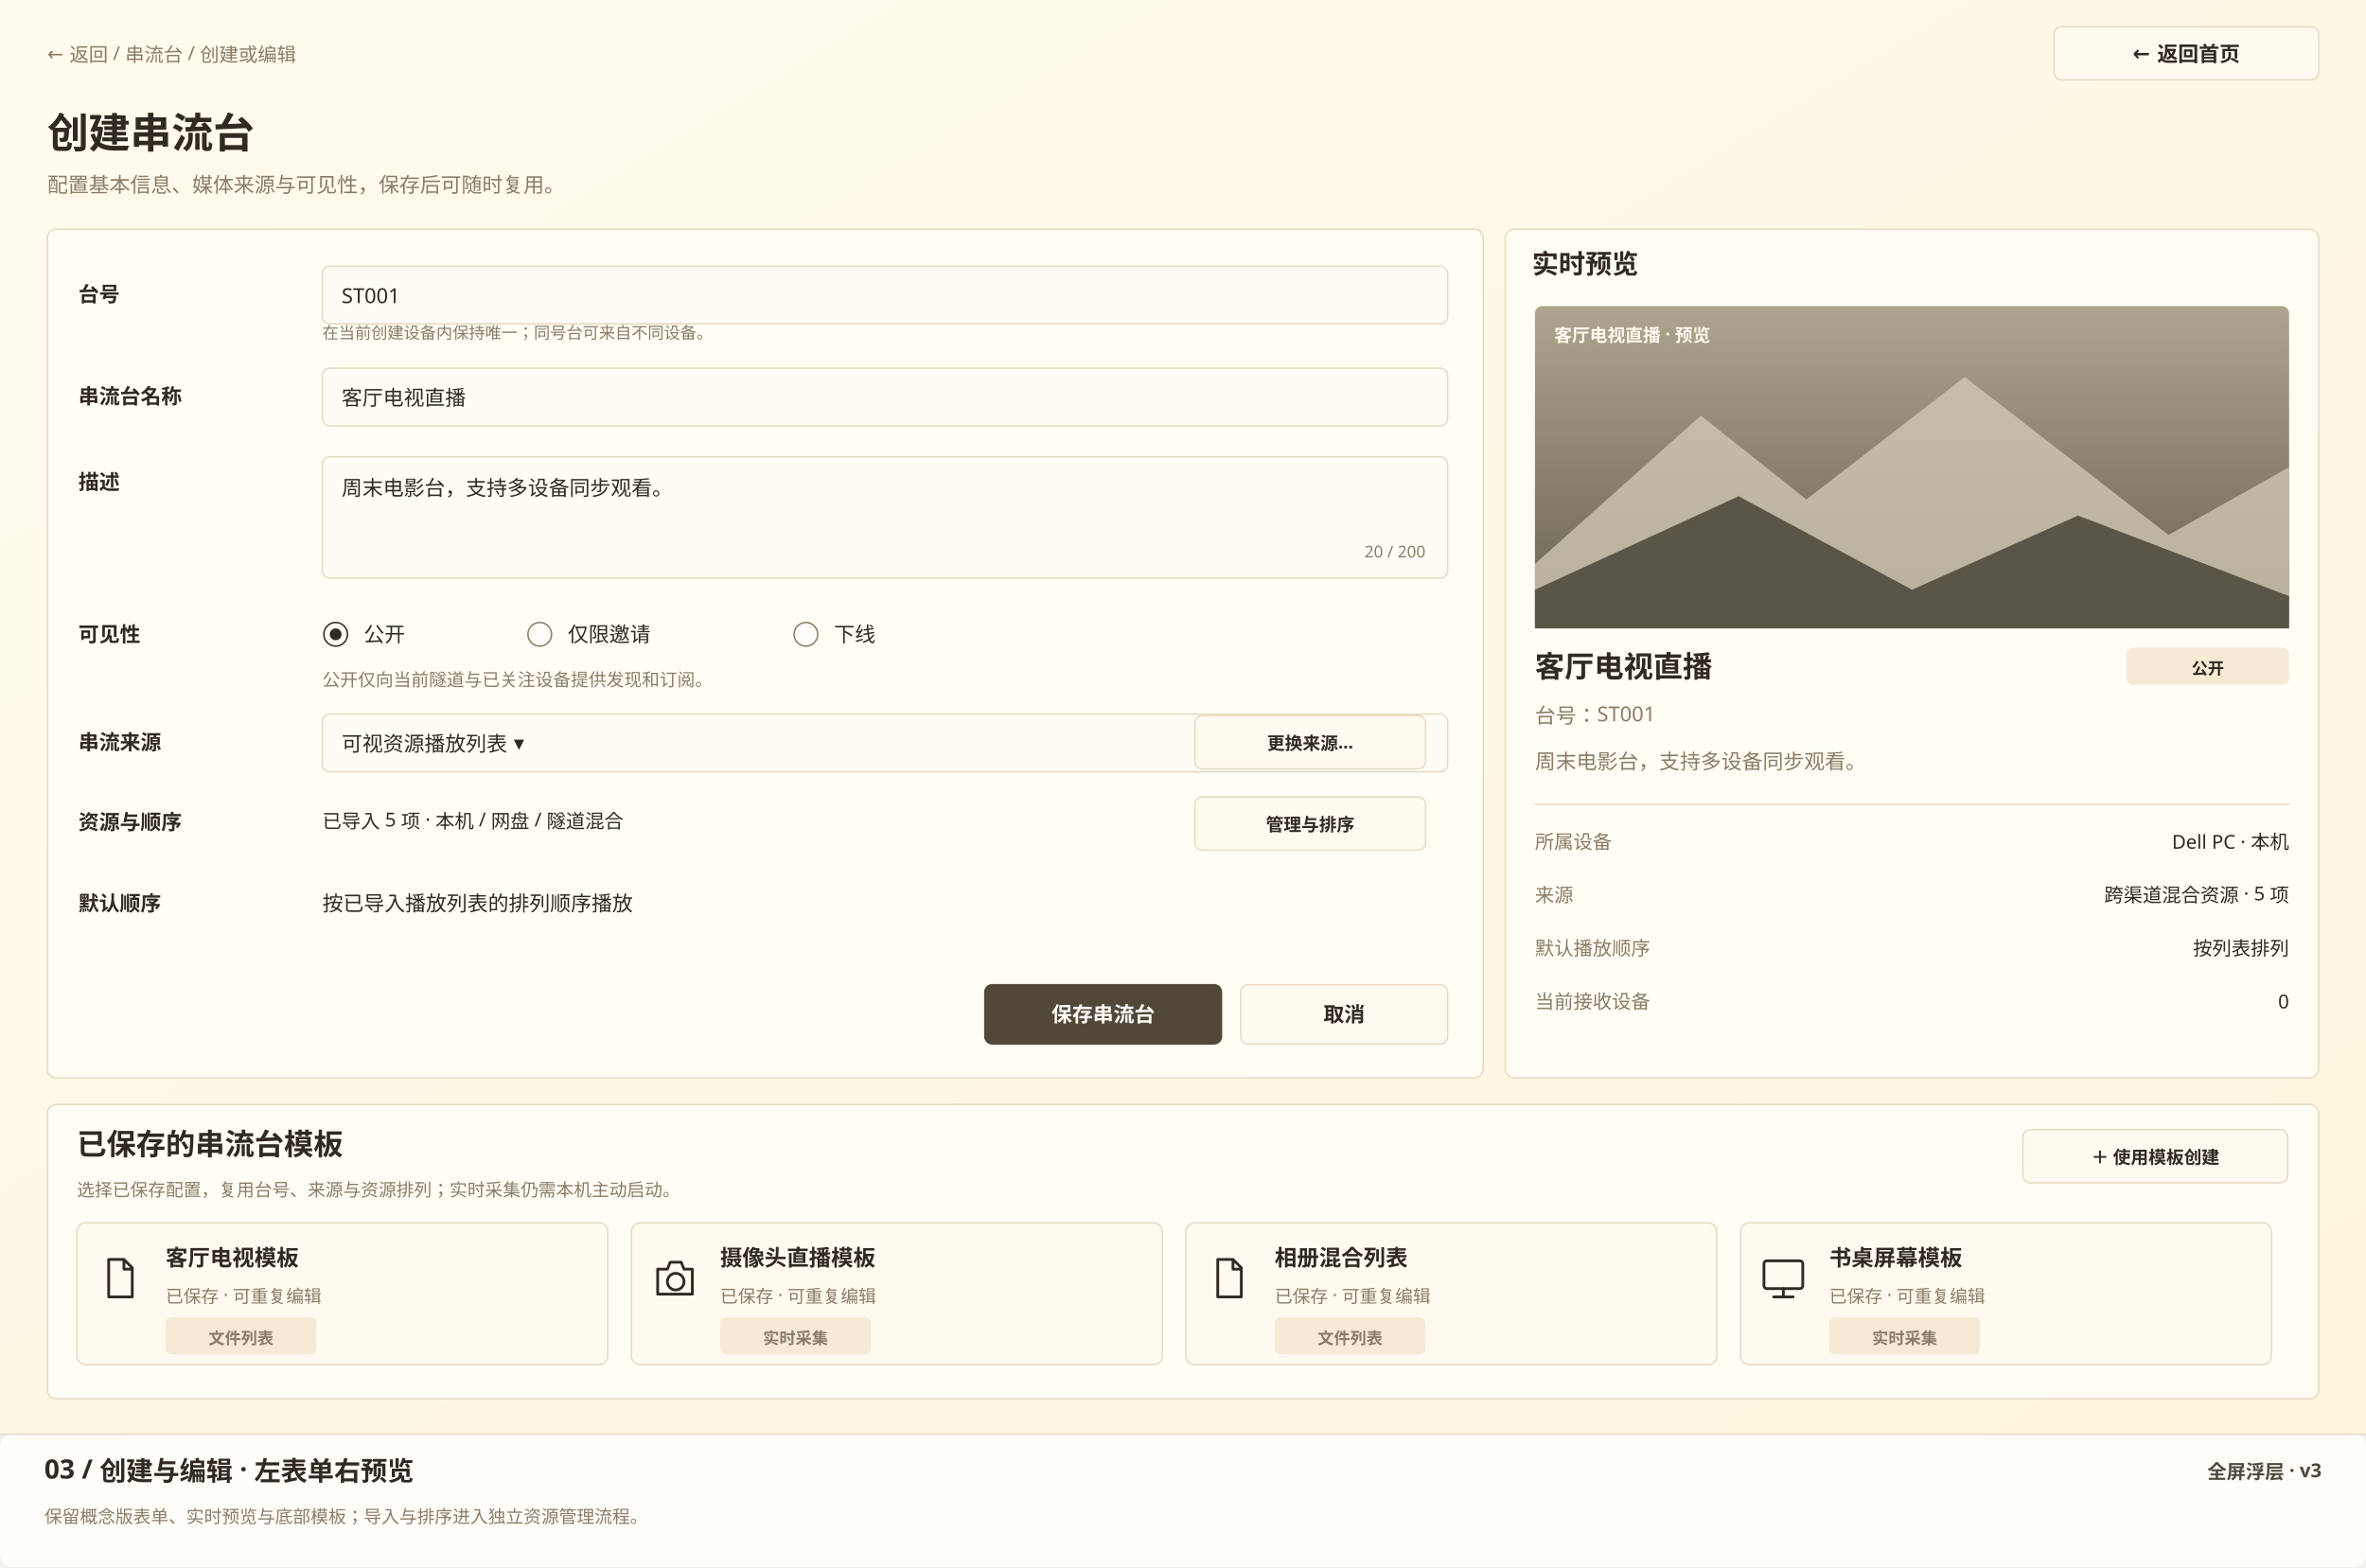
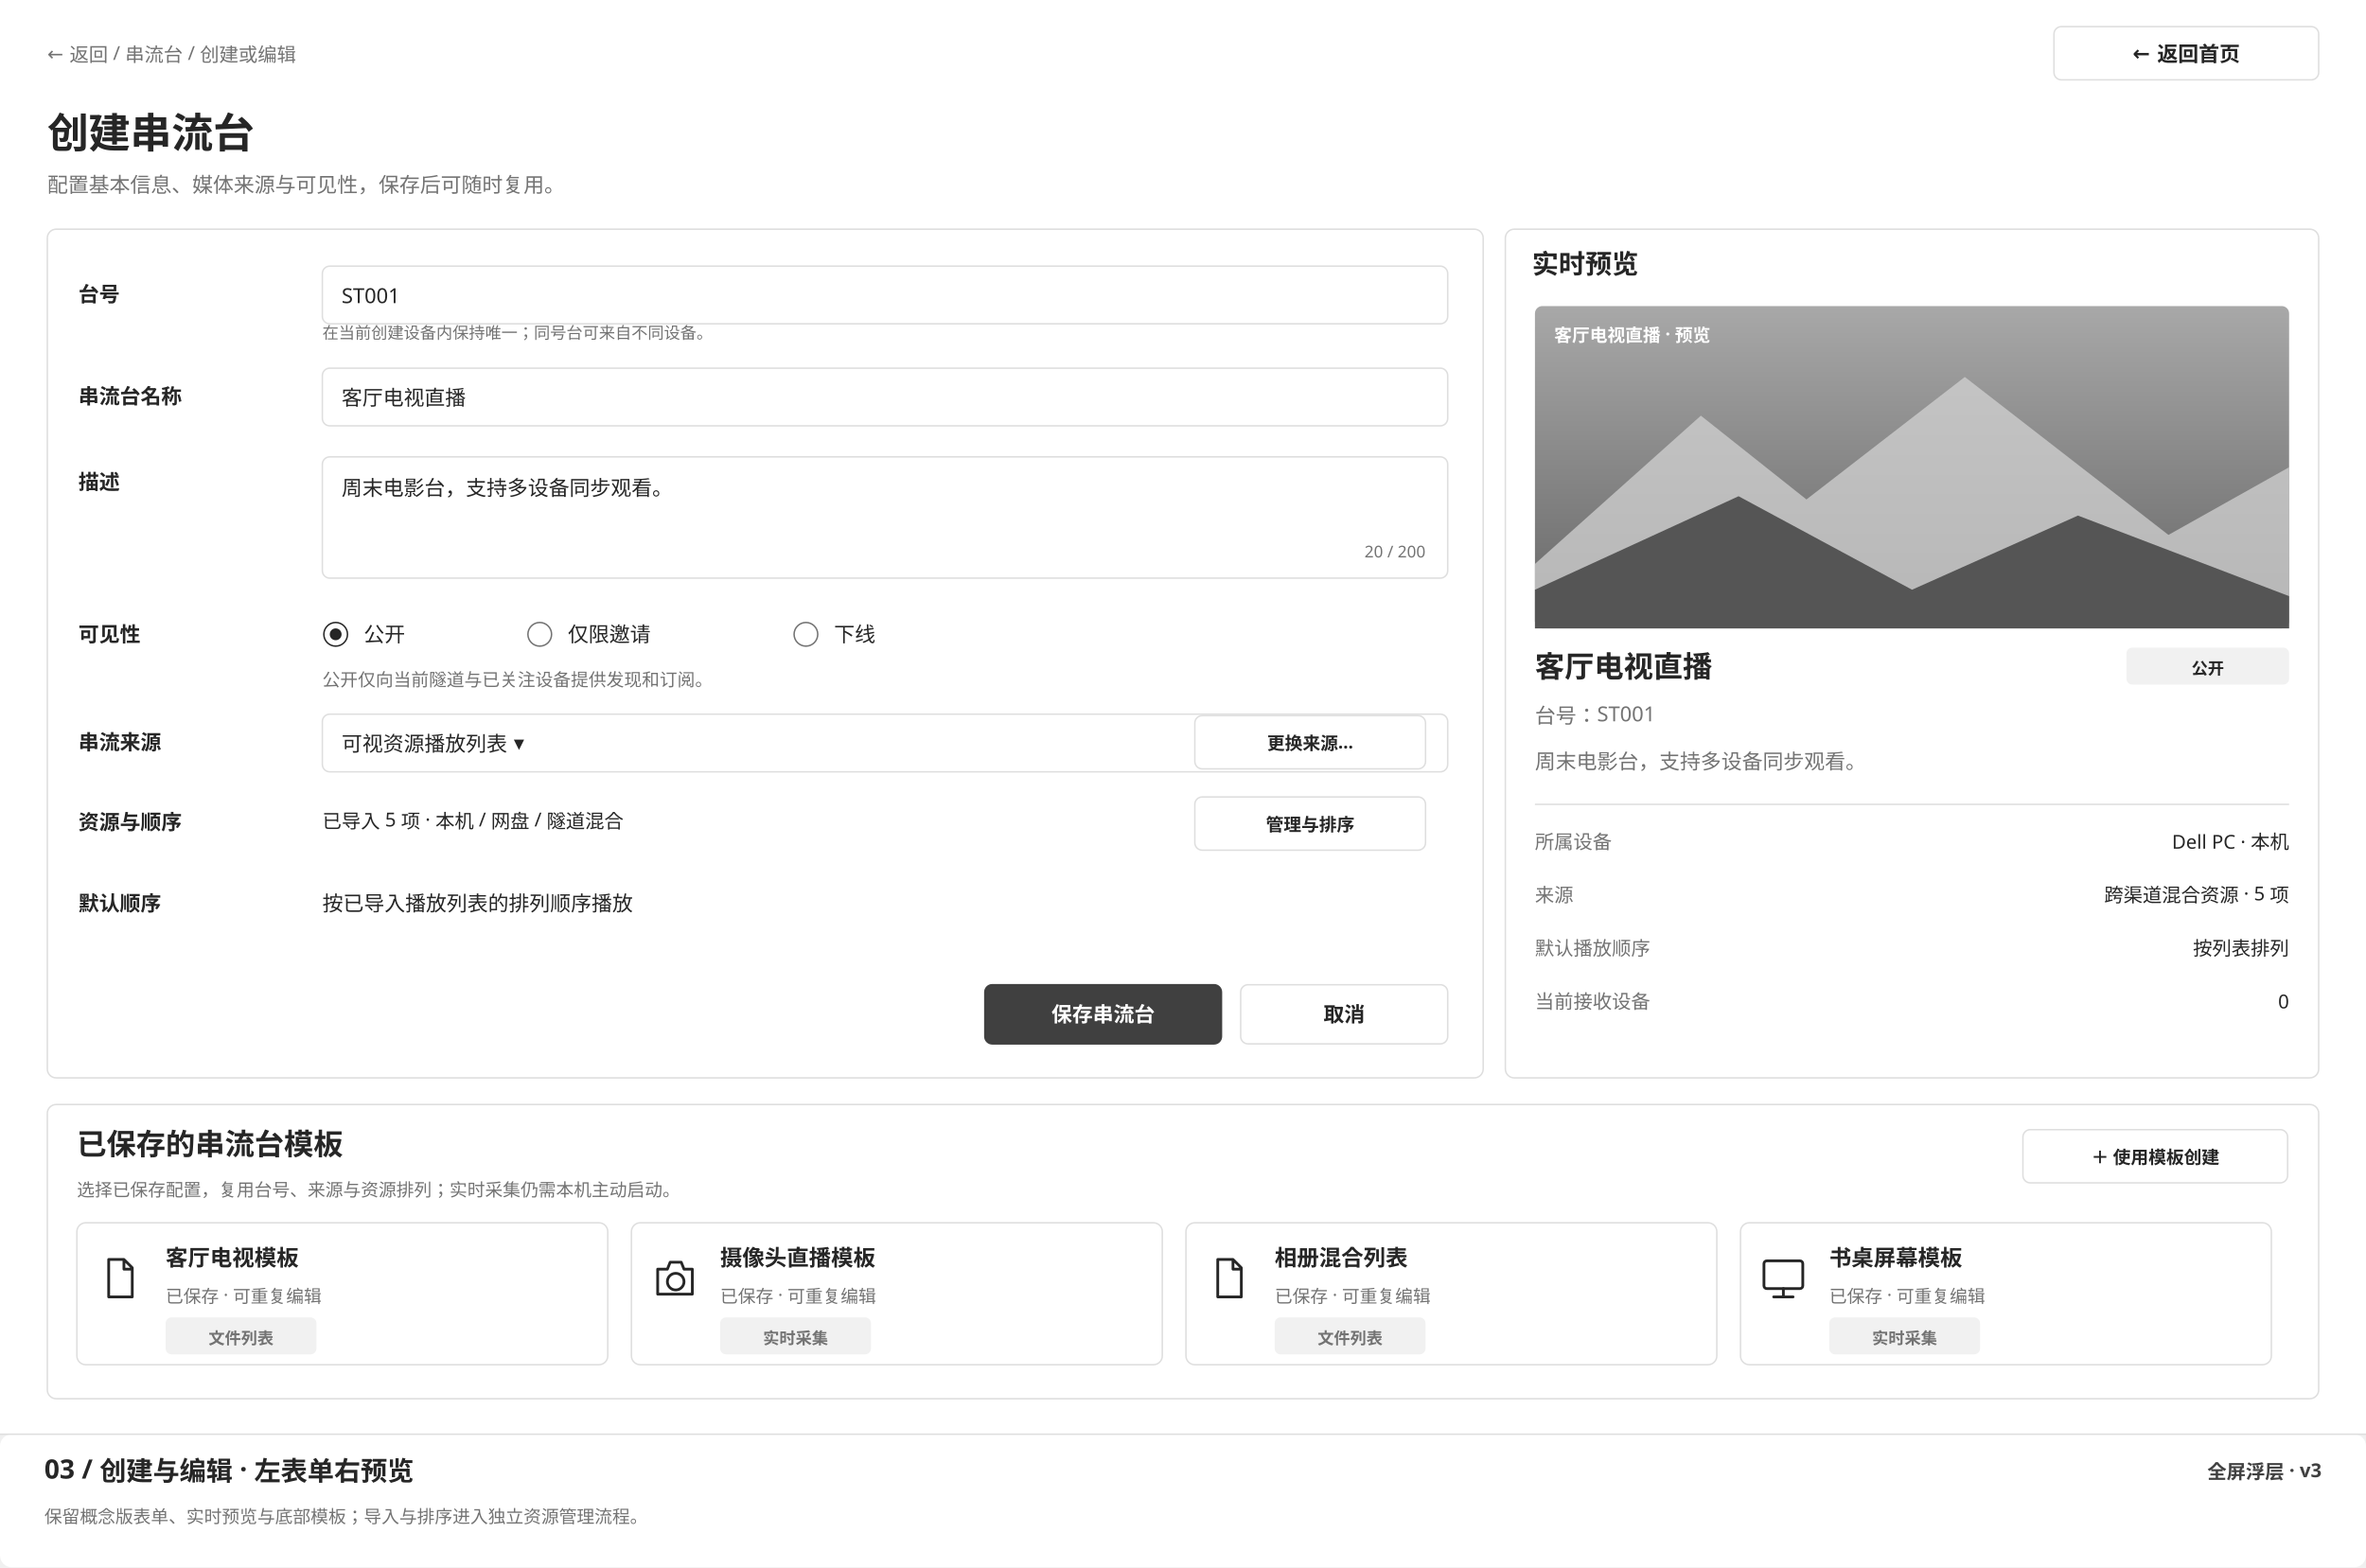
<svg xmlns="http://www.w3.org/2000/svg" width="1600" height="1060" viewBox="0 0 1600 1060">
  <defs>
    <linearGradient id="warm" x1="0" y1="0" x2="1" y2="1">
-       <stop stop-color="#fffbee" />
-       <stop offset="1" stop-color="#fff5dc" />
+       <stop stop-color="#ffffff" />
+       <stop offset="1" stop-color="#ffffff" />
    </linearGradient>
    <linearGradient id="land" x1="0" y1="0" x2="0" y2="1">
-       <stop stop-color="#aea58e" />
-       <stop offset="1" stop-color="#68614f" />
+       <stop stop-color="#a8a8a8" />
+       <stop offset="1" stop-color="#666666" />
    </linearGradient>
    <filter id="shadow">
-       <feDropShadow dx="0" dy="6" stdDeviation="9" flood-color="#3e3525" flood-opacity=".16" />
+       <feDropShadow dx="0" dy="6" stdDeviation="9" flood-color="#000000" flood-opacity=".16" />
    </filter>
  </defs>
  <rect x="0" y="0" width="1600" height="970" rx="0" fill="url(#warm)" stroke="none" />
-   <text x="32" y="41" font-family="Microsoft YaHei, Segoe UI, sans-serif" font-size="13" font-weight="400" text-anchor="start" fill="#8a7c67">← 返回  /  串流台  /  创建或编辑</text>
+   <text x="32" y="41" font-family="Microsoft YaHei, Segoe UI, sans-serif" font-size="13" font-weight="400" text-anchor="start" fill="#737373">← 返回  /  串流台  /  创建或编辑</text>
  <a href="02-discovery.svg" aria-label="返回串流控制台">
    <rect x="28" y="15" width="205" height="37" fill="transparent" />
  </a>
-   <rect x="1389" y="18" width="179" height="36" rx="5" fill="#fffaf0" stroke="#e6dac4" />
-   <text x="1478.5" y="41" font-family="Microsoft YaHei, Segoe UI, sans-serif" font-size="14" font-weight="600" text-anchor="middle" fill="#302a22">← 返回首页</text>
+   <rect x="1389" y="18" width="179" height="36" rx="5" fill="#ffffff" stroke="#dedede" />
+   <text x="1478.5" y="41" font-family="Microsoft YaHei, Segoe UI, sans-serif" font-size="14" font-weight="600" text-anchor="middle" fill="#262626">← 返回首页</text>
  <a href="22-home-background.svg" aria-label="← 返回首页">
    <rect x="1389" y="18" width="179" height="36" fill="transparent" />
  </a>
-   <text x="32" y="100" font-family="Microsoft YaHei, Segoe UI, sans-serif" font-size="28" font-weight="700" text-anchor="start" fill="#302a22">创建串流台</text>
-   <text x="32" y="130" font-family="Microsoft YaHei, Segoe UI, sans-serif" font-size="14" font-weight="400" text-anchor="start" fill="#8a7c67">配置基本信息、媒体来源与可见性，保存后可随时复用。</text>
-   <rect x="32" y="155" width="971" height="574" rx="6" fill="#fffdf4" stroke="#e6dac4" />
-   <rect x="1018" y="155" width="550" height="574" rx="6" fill="#fffdf4" stroke="#e6dac4" />
-   <text x="1036" y="185" font-family="Microsoft YaHei, Segoe UI, sans-serif" font-size="18" font-weight="700" text-anchor="start" fill="#302a22">实时预览</text>
-   <text x="53" y="204" font-family="Microsoft YaHei, Segoe UI, sans-serif" font-size="14" font-weight="600" text-anchor="start" fill="#302a22">台号</text>
-   <rect x="218" y="180" width="761" height="39" rx="5" fill="#fffdf6" stroke="#e6dac4" />
-   <text x="231" y="205" font-family="Microsoft YaHei, Segoe UI, sans-serif" font-size="14" font-weight="400" text-anchor="start" fill="#302a22">ST001</text>
-   <text x="218" y="229" font-family="Microsoft YaHei, Segoe UI, sans-serif" font-size="11" font-weight="400" text-anchor="start" fill="#8a7c67">在当前创建设备内保持唯一；同号台可来自不同设备。</text>
-   <text x="53" y="273" font-family="Microsoft YaHei, Segoe UI, sans-serif" font-size="14" font-weight="600" text-anchor="start" fill="#302a22">串流台名称</text>
-   <rect x="218" y="249" width="761" height="39" rx="5" fill="#fffdf6" stroke="#e6dac4" />
-   <text x="231" y="274" font-family="Microsoft YaHei, Segoe UI, sans-serif" font-size="14" font-weight="400" text-anchor="start" fill="#302a22">客厅电视直播</text>
-   <text x="53" y="331" font-family="Microsoft YaHei, Segoe UI, sans-serif" font-size="14" font-weight="600" text-anchor="start" fill="#302a22">描述</text>
-   <rect x="218" y="309" width="761" height="82" rx="5" fill="#fffdf6" stroke="#e6dac4" />
-   <text x="231" y="335" font-family="Microsoft YaHei, Segoe UI, sans-serif" font-size="14" font-weight="400" text-anchor="start" fill="#302a22">周末电影台，支持多设备同步观看。</text>
-   <text x="964" y="377" font-family="Microsoft YaHei, Segoe UI, sans-serif" font-size="11" font-weight="400" text-anchor="end" fill="#8a7c67">20 / 200</text>
-   <text x="53" y="434" font-family="Microsoft YaHei, Segoe UI, sans-serif" font-size="14" font-weight="600" text-anchor="start" fill="#302a22">可见性</text>
-   <circle cx="227" cy="429" r="8" fill="#fffdf7" stroke="#302a22" />
-   <circle cx="227" cy="429" r="4" fill="#302a22" stroke="none" />
-   <text x="246" y="434" font-family="Microsoft YaHei, Segoe UI, sans-serif" font-size="14" font-weight="400" text-anchor="start" fill="#302a22">公开</text>
-   <circle cx="365" cy="429" r="8" fill="#fffdf7" stroke="#8a7c67" />
-   <text x="384" y="434" font-family="Microsoft YaHei, Segoe UI, sans-serif" font-size="14" font-weight="400" text-anchor="start" fill="#302a22">仅限邀请</text>
-   <circle cx="545" cy="429" r="8" fill="#fffdf7" stroke="#8a7c67" />
-   <text x="564" y="434" font-family="Microsoft YaHei, Segoe UI, sans-serif" font-size="14" font-weight="400" text-anchor="start" fill="#302a22">下线</text>
-   <text x="218" y="464" font-family="Microsoft YaHei, Segoe UI, sans-serif" font-size="12" font-weight="400" text-anchor="start" fill="#8a7c67">公开仅向当前隧道与已关注设备提供发现和订阅。</text>
-   <text x="53" y="507" font-family="Microsoft YaHei, Segoe UI, sans-serif" font-size="14" font-weight="600" text-anchor="start" fill="#302a22">串流来源</text>
-   <rect x="218" y="483" width="761" height="39" rx="5" fill="#fffdf6" stroke="#e6dac4" />
-   <text x="231" y="508" font-family="Microsoft YaHei, Segoe UI, sans-serif" font-size="14" font-weight="400" text-anchor="start" fill="#302a22">可视资源播放列表  ▾</text>
-   <rect x="808" y="484" width="156" height="36" rx="5" fill="#fffaf0" stroke="#e6dac4" />
-   <text x="886" y="507" font-family="Microsoft YaHei, Segoe UI, sans-serif" font-size="12" font-weight="600" text-anchor="middle" fill="#302a22">更换来源…</text>
+   <text x="32" y="100" font-family="Microsoft YaHei, Segoe UI, sans-serif" font-size="28" font-weight="700" text-anchor="start" fill="#262626">创建串流台</text>
+   <text x="32" y="130" font-family="Microsoft YaHei, Segoe UI, sans-serif" font-size="14" font-weight="400" text-anchor="start" fill="#737373">配置基本信息、媒体来源与可见性，保存后可随时复用。</text>
+   <rect x="32" y="155" width="971" height="574" rx="6" fill="#ffffff" stroke="#dedede" />
+   <rect x="1018" y="155" width="550" height="574" rx="6" fill="#ffffff" stroke="#dedede" />
+   <text x="1036" y="185" font-family="Microsoft YaHei, Segoe UI, sans-serif" font-size="18" font-weight="700" text-anchor="start" fill="#262626">实时预览</text>
+   <text x="53" y="204" font-family="Microsoft YaHei, Segoe UI, sans-serif" font-size="14" font-weight="600" text-anchor="start" fill="#262626">台号</text>
+   <rect x="218" y="180" width="761" height="39" rx="5" fill="#ffffff" stroke="#dedede" />
+   <text x="231" y="205" font-family="Microsoft YaHei, Segoe UI, sans-serif" font-size="14" font-weight="400" text-anchor="start" fill="#262626">ST001</text>
+   <text x="218" y="229" font-family="Microsoft YaHei, Segoe UI, sans-serif" font-size="11" font-weight="400" text-anchor="start" fill="#737373">在当前创建设备内保持唯一；同号台可来自不同设备。</text>
+   <text x="53" y="273" font-family="Microsoft YaHei, Segoe UI, sans-serif" font-size="14" font-weight="600" text-anchor="start" fill="#262626">串流台名称</text>
+   <rect x="218" y="249" width="761" height="39" rx="5" fill="#ffffff" stroke="#dedede" />
+   <text x="231" y="274" font-family="Microsoft YaHei, Segoe UI, sans-serif" font-size="14" font-weight="400" text-anchor="start" fill="#262626">客厅电视直播</text>
+   <text x="53" y="331" font-family="Microsoft YaHei, Segoe UI, sans-serif" font-size="14" font-weight="600" text-anchor="start" fill="#262626">描述</text>
+   <rect x="218" y="309" width="761" height="82" rx="5" fill="#ffffff" stroke="#dedede" />
+   <text x="231" y="335" font-family="Microsoft YaHei, Segoe UI, sans-serif" font-size="14" font-weight="400" text-anchor="start" fill="#262626">周末电影台，支持多设备同步观看。</text>
+   <text x="964" y="377" font-family="Microsoft YaHei, Segoe UI, sans-serif" font-size="11" font-weight="400" text-anchor="end" fill="#737373">20 / 200</text>
+   <text x="53" y="434" font-family="Microsoft YaHei, Segoe UI, sans-serif" font-size="14" font-weight="600" text-anchor="start" fill="#262626">可见性</text>
+   <circle cx="227" cy="429" r="8" fill="#ffffff" stroke="#262626" />
+   <circle cx="227" cy="429" r="4" fill="#262626" stroke="none" />
+   <text x="246" y="434" font-family="Microsoft YaHei, Segoe UI, sans-serif" font-size="14" font-weight="400" text-anchor="start" fill="#262626">公开</text>
+   <circle cx="365" cy="429" r="8" fill="#ffffff" stroke="#737373" />
+   <text x="384" y="434" font-family="Microsoft YaHei, Segoe UI, sans-serif" font-size="14" font-weight="400" text-anchor="start" fill="#262626">仅限邀请</text>
+   <circle cx="545" cy="429" r="8" fill="#ffffff" stroke="#737373" />
+   <text x="564" y="434" font-family="Microsoft YaHei, Segoe UI, sans-serif" font-size="14" font-weight="400" text-anchor="start" fill="#262626">下线</text>
+   <text x="218" y="464" font-family="Microsoft YaHei, Segoe UI, sans-serif" font-size="12" font-weight="400" text-anchor="start" fill="#737373">公开仅向当前隧道与已关注设备提供发现和订阅。</text>
+   <text x="53" y="507" font-family="Microsoft YaHei, Segoe UI, sans-serif" font-size="14" font-weight="600" text-anchor="start" fill="#262626">串流来源</text>
+   <rect x="218" y="483" width="761" height="39" rx="5" fill="#ffffff" stroke="#dedede" />
+   <text x="231" y="508" font-family="Microsoft YaHei, Segoe UI, sans-serif" font-size="14" font-weight="400" text-anchor="start" fill="#262626">可视资源播放列表  ▾</text>
+   <rect x="808" y="484" width="156" height="36" rx="5" fill="#ffffff" stroke="#dedede" />
+   <text x="886" y="507" font-family="Microsoft YaHei, Segoe UI, sans-serif" font-size="12" font-weight="600" text-anchor="middle" fill="#262626">更换来源…</text>
  <a href="04-source-drive.svg" aria-label="更换来源…">
    <rect x="808" y="484" width="156" height="36" fill="transparent" />
  </a>
-   <text x="53" y="561" font-family="Microsoft YaHei, Segoe UI, sans-serif" font-size="14" font-weight="600" text-anchor="start" fill="#302a22">资源与顺序</text>
-   <text x="218" y="560" font-family="Microsoft YaHei, Segoe UI, sans-serif" font-size="13" font-weight="400" text-anchor="start" fill="#302a22">已导入 5 项 · 本机 / 网盘 / 隧道混合</text>
-   <rect x="808" y="539" width="156" height="36" rx="5" fill="#fffaf0" stroke="#e6dac4" />
-   <text x="886" y="562" font-family="Microsoft YaHei, Segoe UI, sans-serif" font-size="12" font-weight="600" text-anchor="middle" fill="#302a22">管理与排序</text>
+   <text x="53" y="561" font-family="Microsoft YaHei, Segoe UI, sans-serif" font-size="14" font-weight="600" text-anchor="start" fill="#262626">资源与顺序</text>
+   <text x="218" y="560" font-family="Microsoft YaHei, Segoe UI, sans-serif" font-size="13" font-weight="400" text-anchor="start" fill="#262626">已导入 5 项 · 本机 / 网盘 / 隧道混合</text>
+   <rect x="808" y="539" width="156" height="36" rx="5" fill="#ffffff" stroke="#dedede" />
+   <text x="886" y="562" font-family="Microsoft YaHei, Segoe UI, sans-serif" font-size="12" font-weight="600" text-anchor="middle" fill="#262626">管理与排序</text>
  <a href="05-imported-pool.svg" aria-label="管理与排序">
    <rect x="808" y="539" width="156" height="36" fill="transparent" />
  </a>
-   <text x="53" y="616" font-family="Microsoft YaHei, Segoe UI, sans-serif" font-size="14" font-weight="600" text-anchor="start" fill="#302a22">默认顺序</text>
-   <text x="218" y="616" font-family="Microsoft YaHei, Segoe UI, sans-serif" font-size="14" font-weight="400" text-anchor="start" fill="#302a22">按已导入播放列表的排列顺序播放</text>
-   <rect x="666" y="666" width="160" height="40" rx="5" fill="#51483a" stroke="#51483a" />
-   <text x="746" y="691" font-family="Microsoft YaHei, Segoe UI, sans-serif" font-size="14" font-weight="600" text-anchor="middle" fill="#fffdf7">保存串流台</text>
+   <text x="53" y="616" font-family="Microsoft YaHei, Segoe UI, sans-serif" font-size="14" font-weight="600" text-anchor="start" fill="#262626">默认顺序</text>
+   <text x="218" y="616" font-family="Microsoft YaHei, Segoe UI, sans-serif" font-size="14" font-weight="400" text-anchor="start" fill="#262626">按已导入播放列表的排列顺序播放</text>
+   <rect x="666" y="666" width="160" height="40" rx="5" fill="#404040" stroke="#404040" />
+   <text x="746" y="691" font-family="Microsoft YaHei, Segoe UI, sans-serif" font-size="14" font-weight="600" text-anchor="middle" fill="#ffffff">保存串流台</text>
  <a href="06-owner.svg" aria-label="保存串流台">
    <rect x="666" y="666" width="160" height="40" fill="transparent" />
  </a>
-   <rect x="839" y="666" width="140" height="40" rx="5" fill="#fffaf0" stroke="#e6dac4" />
-   <text x="909" y="691" font-family="Microsoft YaHei, Segoe UI, sans-serif" font-size="14" font-weight="600" text-anchor="middle" fill="#302a22">取消</text>
+   <rect x="839" y="666" width="140" height="40" rx="5" fill="#ffffff" stroke="#dedede" />
+   <text x="909" y="691" font-family="Microsoft YaHei, Segoe UI, sans-serif" font-size="14" font-weight="600" text-anchor="middle" fill="#262626">取消</text>
  <a href="10-my-stations.svg" aria-label="取消">
    <rect x="839" y="666" width="140" height="40" fill="transparent" />
  </a>
  <rect x="1038" y="207" width="510" height="218" rx="5" fill="url(#land)" stroke="none" />
-   <path d="M1038 381.4L1150.2 281.12 1221.6 337.8 1328.7 254.96 1466.4 361.78 1548 316V425H1038Z" fill="#d3cbb4" opacity=".75" />
-   <path d="M1038 398.84L1175.7 335.62 1293 398.84 1405.2 348.7 1548 403.2V425H1038Z" fill="#595648" />
-   <text x="1051" y="231" font-family="Microsoft YaHei, Segoe UI, sans-serif" font-size="12" font-weight="600" text-anchor="start" fill="#fffaf0">客厅电视直播 · 预览</text>
-   <text x="1038" y="458" font-family="Microsoft YaHei, Segoe UI, sans-serif" font-size="20" font-weight="700" text-anchor="start" fill="#302a22">客厅电视直播</text>
-   <rect x="1438" y="438" width="110" height="25" rx="4" fill="#f5ead4" stroke="none" />
-   <text x="1493" y="456" font-family="Microsoft YaHei, Segoe UI, sans-serif" font-size="11" font-weight="600" text-anchor="middle" fill="#302a22">公开</text>
-   <text x="1038" y="489" font-family="Microsoft YaHei, Segoe UI, sans-serif" font-size="14" font-weight="400" text-anchor="start" fill="#8a7c67">台号：ST001</text>
-   <text x="1038" y="520" font-family="Microsoft YaHei, Segoe UI, sans-serif" font-size="14" font-weight="400" text-anchor="start" fill="#8a7c67">周末电影台，支持多设备同步观看。</text>
-   <line x1="1038" y1="544" x2="1548" y2="544" stroke="#e6dac4" stroke-width="1" />
-   <text x="1038" y="574" font-family="Microsoft YaHei, Segoe UI, sans-serif" font-size="13" font-weight="400" text-anchor="start" fill="#8a7c67">所属设备</text>
-   <text x="1548" y="574" font-family="Microsoft YaHei, Segoe UI, sans-serif" font-size="13" font-weight="500" text-anchor="end" fill="#302a22">Dell PC · 本机</text>
-   <text x="1038" y="610" font-family="Microsoft YaHei, Segoe UI, sans-serif" font-size="13" font-weight="400" text-anchor="start" fill="#8a7c67">来源</text>
-   <text x="1548" y="610" font-family="Microsoft YaHei, Segoe UI, sans-serif" font-size="13" font-weight="500" text-anchor="end" fill="#302a22">跨渠道混合资源 · 5 项</text>
-   <text x="1038" y="646" font-family="Microsoft YaHei, Segoe UI, sans-serif" font-size="13" font-weight="400" text-anchor="start" fill="#8a7c67">默认播放顺序</text>
-   <text x="1548" y="646" font-family="Microsoft YaHei, Segoe UI, sans-serif" font-size="13" font-weight="500" text-anchor="end" fill="#302a22">按列表排列</text>
-   <text x="1038" y="682" font-family="Microsoft YaHei, Segoe UI, sans-serif" font-size="13" font-weight="400" text-anchor="start" fill="#8a7c67">当前接收设备</text>
-   <text x="1548" y="682" font-family="Microsoft YaHei, Segoe UI, sans-serif" font-size="13" font-weight="500" text-anchor="end" fill="#302a22">0</text>
-   <rect x="32" y="747" width="1536" height="199" rx="6" fill="#fffdf4" stroke="#e6dac4" />
-   <text x="52" y="781" font-family="Microsoft YaHei, Segoe UI, sans-serif" font-size="20" font-weight="700" text-anchor="start" fill="#302a22">已保存的串流台模板</text>
-   <text x="52" y="809" font-family="Microsoft YaHei, Segoe UI, sans-serif" font-size="12" font-weight="400" text-anchor="start" fill="#8a7c67">选择已保存配置，复用台号、来源与资源排列；实时采集仍需本机主动启动。</text>
-   <rect x="1368" y="764" width="179" height="36" rx="5" fill="#fffaf0" stroke="#e6dac4" />
-   <text x="1457.5" y="787" font-family="Microsoft YaHei, Segoe UI, sans-serif" font-size="12" font-weight="600" text-anchor="middle" fill="#302a22">＋ 使用模板创建</text>
+   <path d="M1038 381.4L1150.2 281.12 1221.6 337.8 1328.7 254.96 1466.4 361.78 1548 316V425H1038Z" fill="#d2d2d2" opacity=".75" />
+   <path d="M1038 398.84L1175.7 335.62 1293 398.84 1405.2 348.7 1548 403.2V425H1038Z" fill="#555555" />
+   <text x="1051" y="231" font-family="Microsoft YaHei, Segoe UI, sans-serif" font-size="12" font-weight="600" text-anchor="start" fill="#ffffff">客厅电视直播 · 预览</text>
+   <text x="1038" y="458" font-family="Microsoft YaHei, Segoe UI, sans-serif" font-size="20" font-weight="700" text-anchor="start" fill="#262626">客厅电视直播</text>
+   <rect x="1438" y="438" width="110" height="25" rx="4" fill="#f1f1f1" stroke="none" />
+   <text x="1493" y="456" font-family="Microsoft YaHei, Segoe UI, sans-serif" font-size="11" font-weight="600" text-anchor="middle" fill="#262626">公开</text>
+   <text x="1038" y="489" font-family="Microsoft YaHei, Segoe UI, sans-serif" font-size="14" font-weight="400" text-anchor="start" fill="#737373">台号：ST001</text>
+   <text x="1038" y="520" font-family="Microsoft YaHei, Segoe UI, sans-serif" font-size="14" font-weight="400" text-anchor="start" fill="#737373">周末电影台，支持多设备同步观看。</text>
+   <line x1="1038" y1="544" x2="1548" y2="544" stroke="#dedede" stroke-width="1" />
+   <text x="1038" y="574" font-family="Microsoft YaHei, Segoe UI, sans-serif" font-size="13" font-weight="400" text-anchor="start" fill="#737373">所属设备</text>
+   <text x="1548" y="574" font-family="Microsoft YaHei, Segoe UI, sans-serif" font-size="13" font-weight="500" text-anchor="end" fill="#262626">Dell PC · 本机</text>
+   <text x="1038" y="610" font-family="Microsoft YaHei, Segoe UI, sans-serif" font-size="13" font-weight="400" text-anchor="start" fill="#737373">来源</text>
+   <text x="1548" y="610" font-family="Microsoft YaHei, Segoe UI, sans-serif" font-size="13" font-weight="500" text-anchor="end" fill="#262626">跨渠道混合资源 · 5 项</text>
+   <text x="1038" y="646" font-family="Microsoft YaHei, Segoe UI, sans-serif" font-size="13" font-weight="400" text-anchor="start" fill="#737373">默认播放顺序</text>
+   <text x="1548" y="646" font-family="Microsoft YaHei, Segoe UI, sans-serif" font-size="13" font-weight="500" text-anchor="end" fill="#262626">按列表排列</text>
+   <text x="1038" y="682" font-family="Microsoft YaHei, Segoe UI, sans-serif" font-size="13" font-weight="400" text-anchor="start" fill="#737373">当前接收设备</text>
+   <text x="1548" y="682" font-family="Microsoft YaHei, Segoe UI, sans-serif" font-size="13" font-weight="500" text-anchor="end" fill="#262626">0</text>
+   <rect x="32" y="747" width="1536" height="199" rx="6" fill="#ffffff" stroke="#dedede" />
+   <text x="52" y="781" font-family="Microsoft YaHei, Segoe UI, sans-serif" font-size="20" font-weight="700" text-anchor="start" fill="#262626">已保存的串流台模板</text>
+   <text x="52" y="809" font-family="Microsoft YaHei, Segoe UI, sans-serif" font-size="12" font-weight="400" text-anchor="start" fill="#737373">选择已保存配置，复用台号、来源与资源排列；实时采集仍需本机主动启动。</text>
+   <rect x="1368" y="764" width="179" height="36" rx="5" fill="#ffffff" stroke="#dedede" />
+   <text x="1457.5" y="787" font-family="Microsoft YaHei, Segoe UI, sans-serif" font-size="12" font-weight="600" text-anchor="middle" fill="#262626">＋ 使用模板创建</text>
  <a href="03-create-edit.svg" aria-label="＋ 使用模板创建">
    <rect x="1368" y="764" width="179" height="36" fill="transparent" />
  </a>
-   <rect x="52" y="827" width="359" height="96" rx="6" fill="#fffaf0" stroke="#e6dac4" />
-   <g transform="translate(66 849) scale(0.9375)" fill="none" stroke="#302a22" stroke-width="2" stroke-linecap="round" stroke-linejoin="round">
+   <rect x="52" y="827" width="359" height="96" rx="6" fill="#ffffff" stroke="#dedede" />
+   <g transform="translate(66 849) scale(0.9375)" fill="none" stroke="#262626" stroke-width="2" stroke-linecap="round" stroke-linejoin="round">
    <path d="M8 3h11l6 6v21H8zM19 3v7h6" />
  </g>
-   <text x="112" y="856" font-family="Microsoft YaHei, Segoe UI, sans-serif" font-size="15" font-weight="700" text-anchor="start" fill="#302a22">客厅电视模板</text>
-   <text x="112" y="881" font-family="Microsoft YaHei, Segoe UI, sans-serif" font-size="12" font-weight="400" text-anchor="start" fill="#8a7c67">已保存 · 可重复编辑</text>
-   <rect x="112" y="891" width="102" height="25" rx="4" fill="#f5ead4" stroke="none" />
-   <text x="163" y="909" font-family="Microsoft YaHei, Segoe UI, sans-serif" font-size="11" font-weight="600" text-anchor="middle" fill="#8a7c67">文件列表</text>
+   <text x="112" y="856" font-family="Microsoft YaHei, Segoe UI, sans-serif" font-size="15" font-weight="700" text-anchor="start" fill="#262626">客厅电视模板</text>
+   <text x="112" y="881" font-family="Microsoft YaHei, Segoe UI, sans-serif" font-size="12" font-weight="400" text-anchor="start" fill="#737373">已保存 · 可重复编辑</text>
+   <rect x="112" y="891" width="102" height="25" rx="4" fill="#f1f1f1" stroke="none" />
+   <text x="163" y="909" font-family="Microsoft YaHei, Segoe UI, sans-serif" font-size="11" font-weight="600" text-anchor="middle" fill="#737373">文件列表</text>
  <a href="03-create-edit.svg" aria-label="客厅电视模板">
    <rect x="52" y="827" width="359" height="96" fill="transparent" />
  </a>
-   <rect x="427" y="827" width="359" height="96" rx="6" fill="#fffaf0" stroke="#e6dac4" />
-   <g transform="translate(441 849) scale(0.9375)" fill="none" stroke="#302a22" stroke-width="2" stroke-linecap="round" stroke-linejoin="round">
+   <rect x="427" y="827" width="359" height="96" rx="6" fill="#ffffff" stroke="#dedede" />
+   <g transform="translate(441 849) scale(0.9375)" fill="none" stroke="#262626" stroke-width="2" stroke-linecap="round" stroke-linejoin="round">
    <path d="M4 10h7l2-5h8l2 5h6v18H4z" />
    <circle cx="17" cy="19" r="6" />
  </g>
-   <text x="487" y="856" font-family="Microsoft YaHei, Segoe UI, sans-serif" font-size="15" font-weight="700" text-anchor="start" fill="#302a22">摄像头直播模板</text>
-   <text x="487" y="881" font-family="Microsoft YaHei, Segoe UI, sans-serif" font-size="12" font-weight="400" text-anchor="start" fill="#8a7c67">已保存 · 可重复编辑</text>
-   <rect x="487" y="891" width="102" height="25" rx="4" fill="#f5ead4" stroke="none" />
-   <text x="538" y="909" font-family="Microsoft YaHei, Segoe UI, sans-serif" font-size="11" font-weight="600" text-anchor="middle" fill="#8a7c67">实时采集</text>
+   <text x="487" y="856" font-family="Microsoft YaHei, Segoe UI, sans-serif" font-size="15" font-weight="700" text-anchor="start" fill="#262626">摄像头直播模板</text>
+   <text x="487" y="881" font-family="Microsoft YaHei, Segoe UI, sans-serif" font-size="12" font-weight="400" text-anchor="start" fill="#737373">已保存 · 可重复编辑</text>
+   <rect x="487" y="891" width="102" height="25" rx="4" fill="#f1f1f1" stroke="none" />
+   <text x="538" y="909" font-family="Microsoft YaHei, Segoe UI, sans-serif" font-size="11" font-weight="600" text-anchor="middle" fill="#737373">实时采集</text>
  <a href="14-camera.svg" aria-label="摄像头直播模板">
    <rect x="427" y="827" width="359" height="96" fill="transparent" />
  </a>
-   <rect x="802" y="827" width="359" height="96" rx="6" fill="#fffaf0" stroke="#e6dac4" />
-   <g transform="translate(816 849) scale(0.9375)" fill="none" stroke="#302a22" stroke-width="2" stroke-linecap="round" stroke-linejoin="round">
+   <rect x="802" y="827" width="359" height="96" rx="6" fill="#ffffff" stroke="#dedede" />
+   <g transform="translate(816 849) scale(0.9375)" fill="none" stroke="#262626" stroke-width="2" stroke-linecap="round" stroke-linejoin="round">
    <path d="M8 3h11l6 6v21H8zM19 3v7h6" />
  </g>
-   <text x="862" y="856" font-family="Microsoft YaHei, Segoe UI, sans-serif" font-size="15" font-weight="700" text-anchor="start" fill="#302a22">相册混合列表</text>
-   <text x="862" y="881" font-family="Microsoft YaHei, Segoe UI, sans-serif" font-size="12" font-weight="400" text-anchor="start" fill="#8a7c67">已保存 · 可重复编辑</text>
-   <rect x="862" y="891" width="102" height="25" rx="4" fill="#f5ead4" stroke="none" />
-   <text x="913" y="909" font-family="Microsoft YaHei, Segoe UI, sans-serif" font-size="11" font-weight="600" text-anchor="middle" fill="#8a7c67">文件列表</text>
+   <text x="862" y="856" font-family="Microsoft YaHei, Segoe UI, sans-serif" font-size="15" font-weight="700" text-anchor="start" fill="#262626">相册混合列表</text>
+   <text x="862" y="881" font-family="Microsoft YaHei, Segoe UI, sans-serif" font-size="12" font-weight="400" text-anchor="start" fill="#737373">已保存 · 可重复编辑</text>
+   <rect x="862" y="891" width="102" height="25" rx="4" fill="#f1f1f1" stroke="none" />
+   <text x="913" y="909" font-family="Microsoft YaHei, Segoe UI, sans-serif" font-size="11" font-weight="600" text-anchor="middle" fill="#737373">文件列表</text>
  <a href="03-create-edit.svg" aria-label="相册混合列表">
    <rect x="802" y="827" width="359" height="96" fill="transparent" />
  </a>
-   <rect x="1177" y="827" width="359" height="96" rx="6" fill="#fffaf0" stroke="#e6dac4" />
-   <g transform="translate(1191 849) scale(0.9375)" fill="none" stroke="#302a22" stroke-width="2" stroke-linecap="round" stroke-linejoin="round">
+   <rect x="1177" y="827" width="359" height="96" rx="6" fill="#ffffff" stroke="#dedede" />
+   <g transform="translate(1191 849) scale(0.9375)" fill="none" stroke="#262626" stroke-width="2" stroke-linecap="round" stroke-linejoin="round">
    <rect x="2" y="4" width="28" height="20" rx="2" />
    <path d="M16 24v6M9 30h14" />
  </g>
-   <text x="1237" y="856" font-family="Microsoft YaHei, Segoe UI, sans-serif" font-size="15" font-weight="700" text-anchor="start" fill="#302a22">书桌屏幕模板</text>
-   <text x="1237" y="881" font-family="Microsoft YaHei, Segoe UI, sans-serif" font-size="12" font-weight="400" text-anchor="start" fill="#8a7c67">已保存 · 可重复编辑</text>
-   <rect x="1237" y="891" width="102" height="25" rx="4" fill="#f5ead4" stroke="none" />
-   <text x="1288" y="909" font-family="Microsoft YaHei, Segoe UI, sans-serif" font-size="11" font-weight="600" text-anchor="middle" fill="#8a7c67">实时采集</text>
+   <text x="1237" y="856" font-family="Microsoft YaHei, Segoe UI, sans-serif" font-size="15" font-weight="700" text-anchor="start" fill="#262626">书桌屏幕模板</text>
+   <text x="1237" y="881" font-family="Microsoft YaHei, Segoe UI, sans-serif" font-size="12" font-weight="400" text-anchor="start" fill="#737373">已保存 · 可重复编辑</text>
+   <rect x="1237" y="891" width="102" height="25" rx="4" fill="#f1f1f1" stroke="none" />
+   <text x="1288" y="909" font-family="Microsoft YaHei, Segoe UI, sans-serif" font-size="11" font-weight="600" text-anchor="middle" fill="#737373">实时采集</text>
  <a href="15-screen.svg" aria-label="书桌屏幕模板">
    <rect x="1177" y="827" width="359" height="96" fill="transparent" />
  </a>
-   <rect x="0" y="970" width="1600" height="90" rx="8" fill="#fffdf8" stroke="none" />
-   <line x1="0" y1="970" x2="1600" y2="970" stroke="#e6dac4" stroke-width="1" />
-   <text x="30" y="1000" font-family="Microsoft YaHei, Segoe UI, sans-serif" font-size="18" font-weight="700" text-anchor="start" fill="#302a22">03 / 创建与编辑 · 左表单右预览</text>
-   <text x="30" y="1030" font-family="Microsoft YaHei, Segoe UI, sans-serif" font-size="12" font-weight="400" text-anchor="start" fill="#8a7c67">保留概念版表单、实时预览与底部模板；导入与排序进入独立资源管理流程。</text>
-   <text x="1570" y="1000" font-family="Microsoft YaHei, Segoe UI, sans-serif" font-size="13" font-weight="600" text-anchor="end" fill="#51483a">全屏浮层 · v3</text>
+   <rect x="0" y="970" width="1600" height="90" rx="8" fill="#ffffff" stroke="none" />
+   <line x1="0" y1="970" x2="1600" y2="970" stroke="#dedede" stroke-width="1" />
+   <text x="30" y="1000" font-family="Microsoft YaHei, Segoe UI, sans-serif" font-size="18" font-weight="700" text-anchor="start" fill="#262626">03 / 创建与编辑 · 左表单右预览</text>
+   <text x="30" y="1030" font-family="Microsoft YaHei, Segoe UI, sans-serif" font-size="12" font-weight="400" text-anchor="start" fill="#737373">保留概念版表单、实时预览与底部模板；导入与排序进入独立资源管理流程。</text>
+   <text x="1570" y="1000" font-family="Microsoft YaHei, Segoe UI, sans-serif" font-size="13" font-weight="600" text-anchor="end" fill="#404040">全屏浮层 · v3</text>
</svg>
